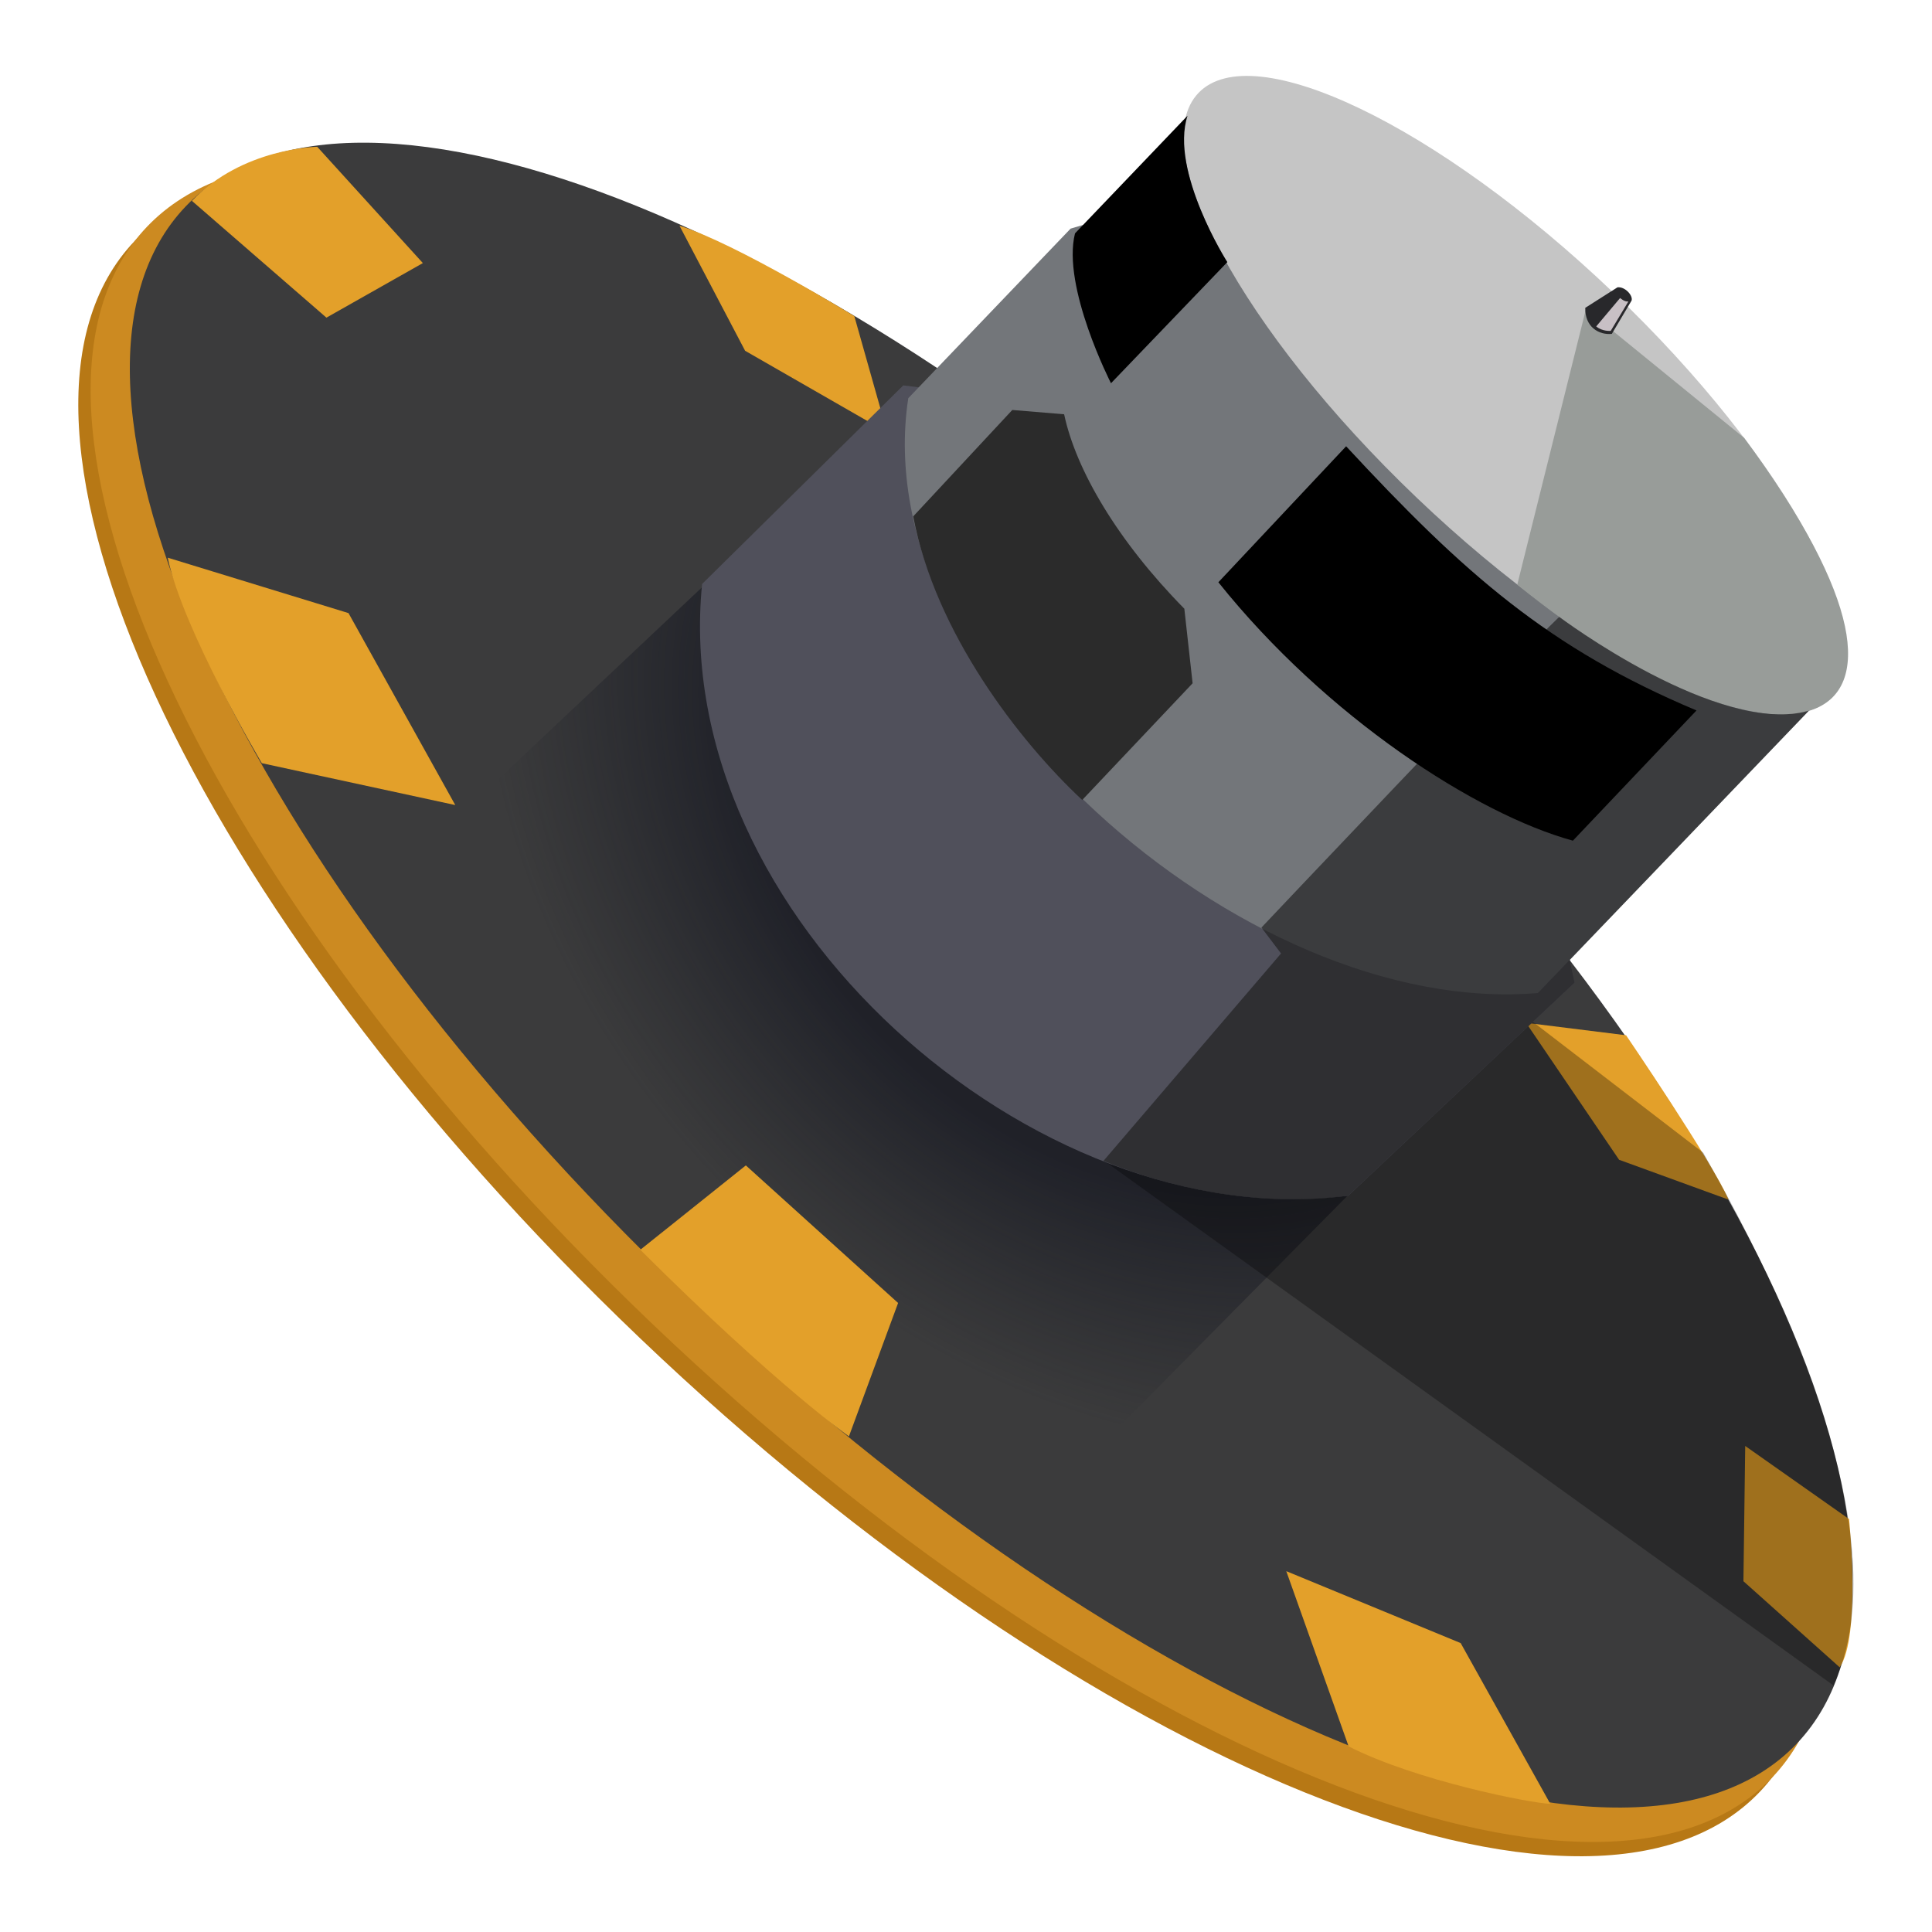
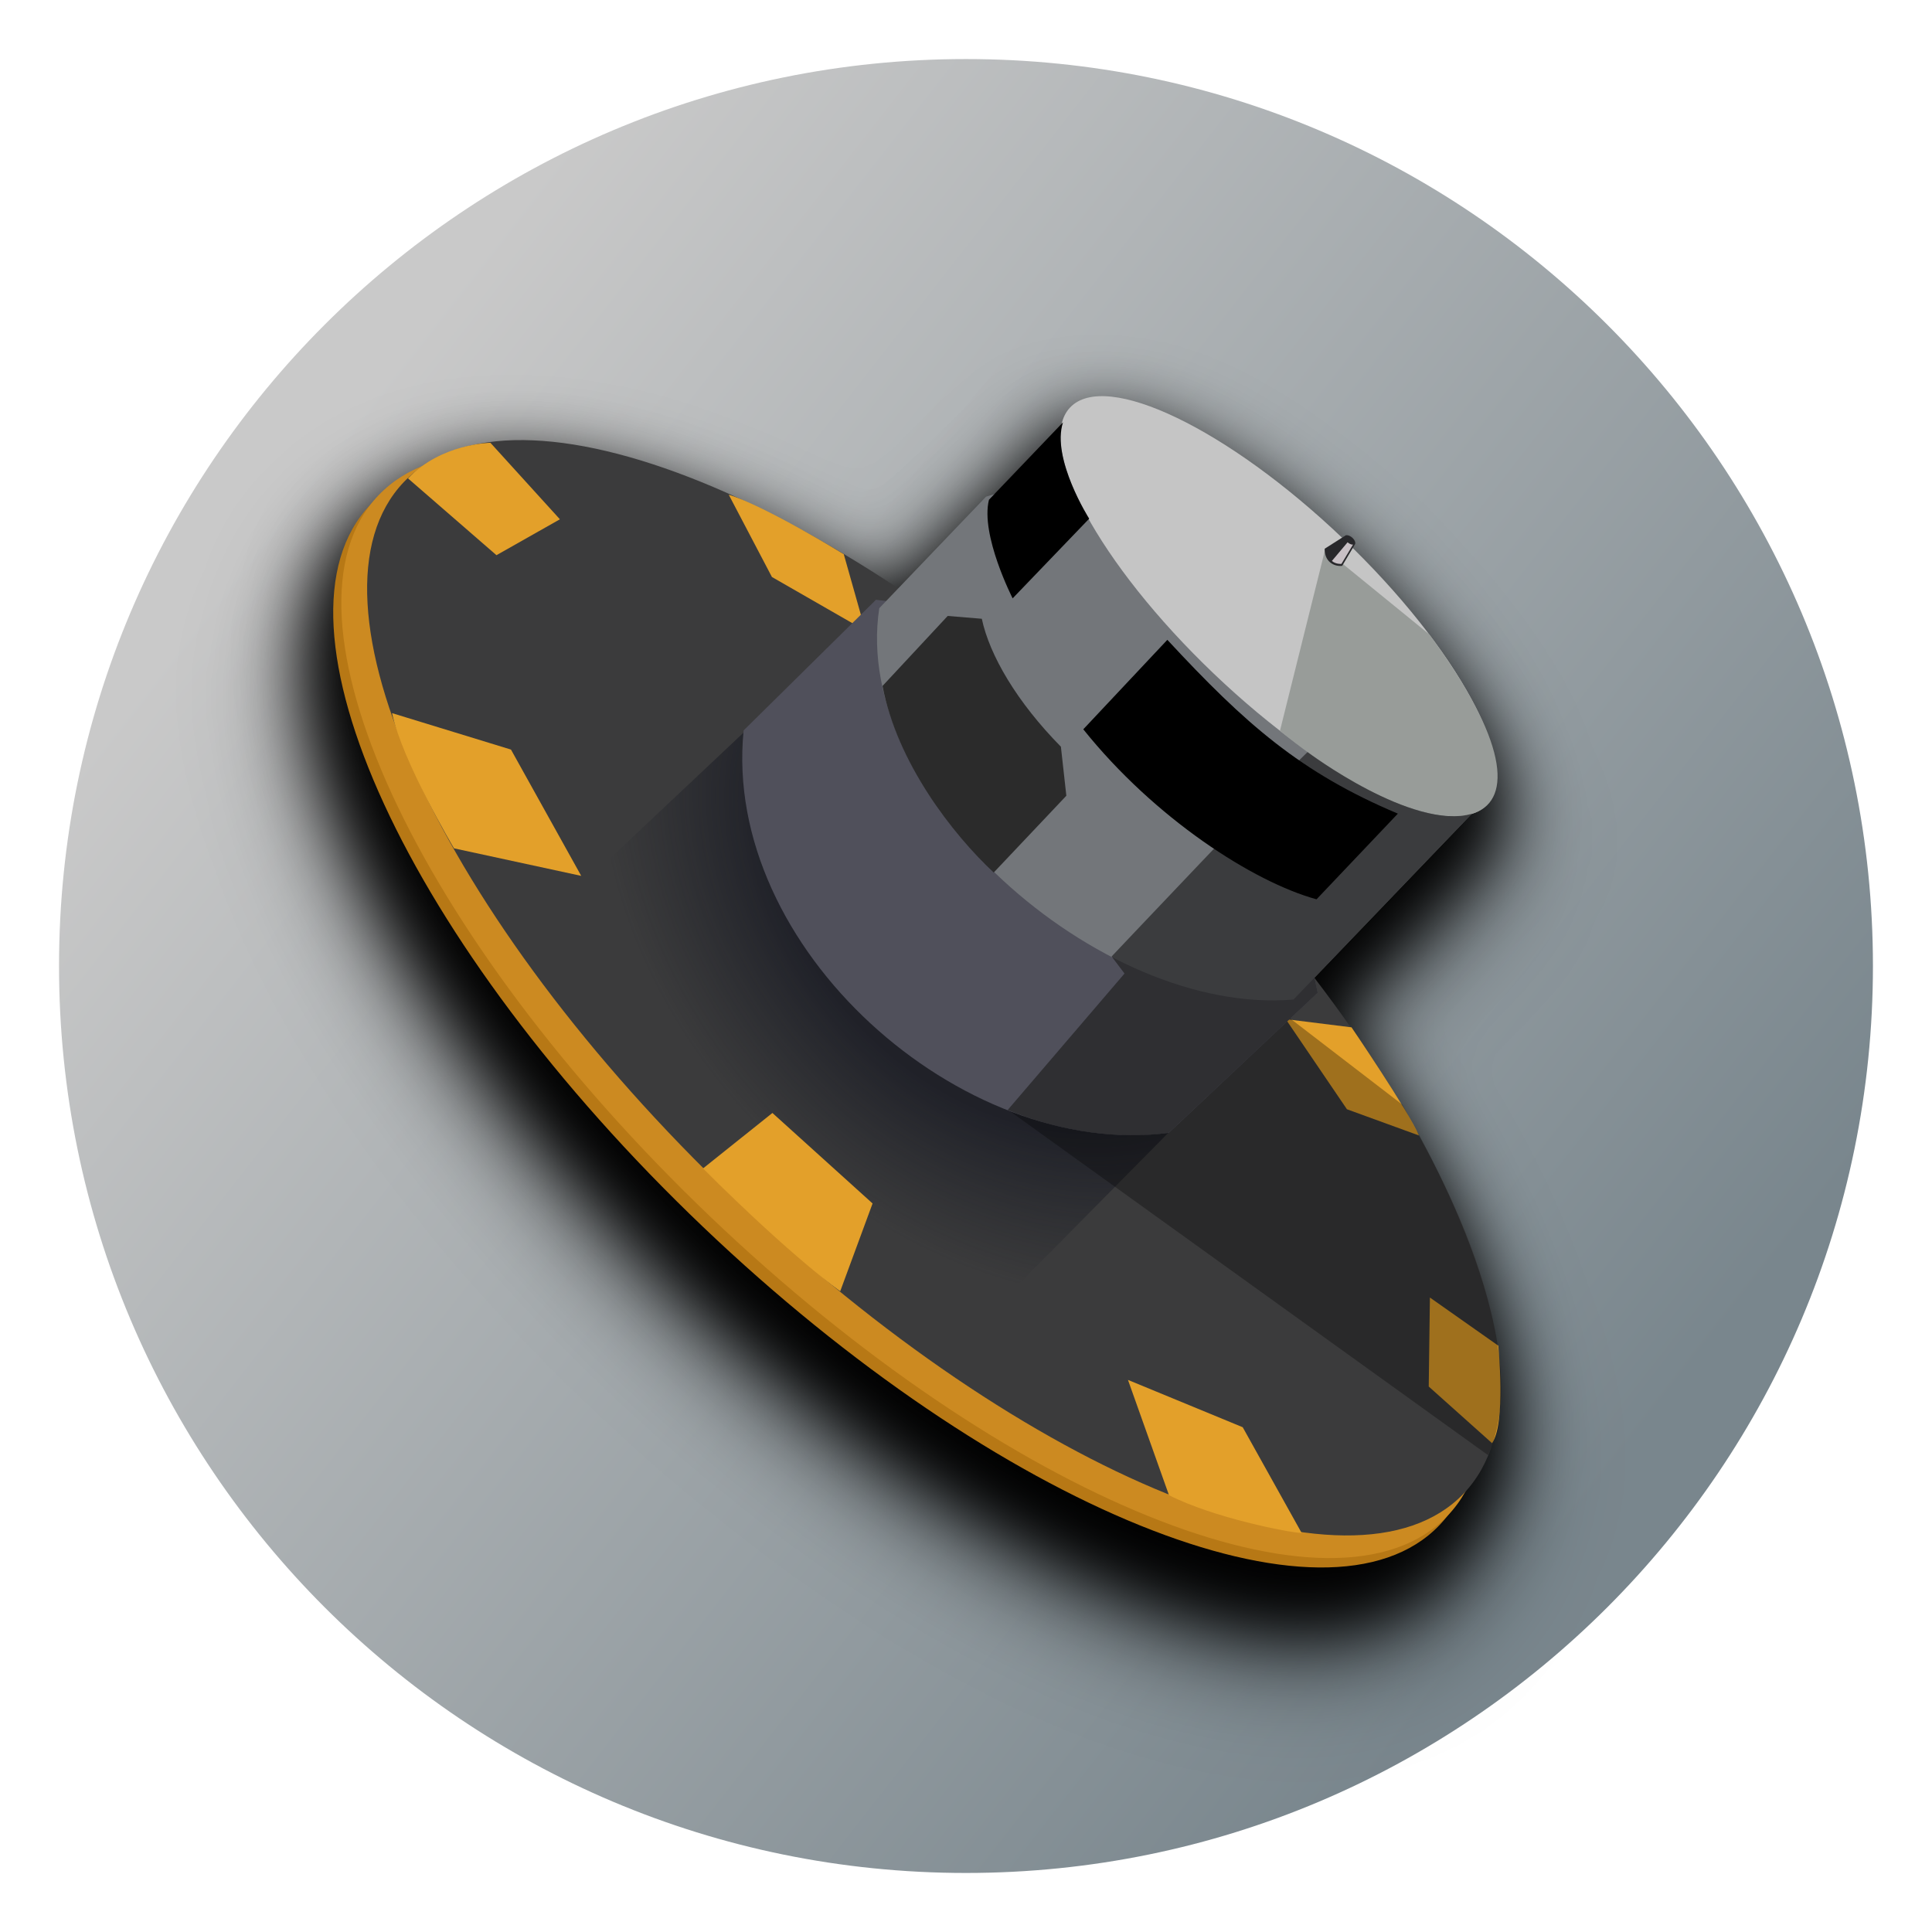
<svg xmlns="http://www.w3.org/2000/svg" xmlns:xlink="http://www.w3.org/1999/xlink" width="180" height="180" viewBox="0 0 47.625 47.625" version="1.1" id="svg1688">
  <defs id="defs1682">
+     <linearGradient id="linearGradient23">
+       <stop style="stop-color:#c9c9c9;stop-opacity:1;" offset="0" id="stop23" />
+       <stop style="stop-color:#79868d;stop-opacity:1;" offset="1" id="stop24" />
+     </linearGradient>
    <linearGradient id="swatch12">
      <stop style="stop-color:#ffffff;stop-opacity:1;" offset="0" id="stop12" />
    </linearGradient>
    <linearGradient id="linearGradient4">
      <stop style="stop-color:#11131e;stop-opacity:0.645;" offset="0.217" id="stop4" />
      <stop style="stop-color:#171a22;stop-opacity:0;" offset="0.358" id="stop5" />
    </linearGradient>
    <radialGradient xlink:href="#linearGradient4" id="radialGradient1" cx="27.417" cy="279.089" fx="27.417" fy="279.089" r="12.569" gradientTransform="matrix(-2.809006,-2.822951,2.18555,-2.174754,-505.5311,963.6217)" gradientUnits="userSpaceOnUse" />
+     <filter style="color-interpolation-filters:sRGB;" id="filter21" x="-0.179" y="-0.164" width="1.343" height="1.392">
+       <feFlood result="flood" in="SourceGraphic" flood-opacity="1" flood-color="rgb(0,0,0)" id="feFlood20" />
+       <feGaussianBlur result="blur" in="SourceGraphic" stdDeviation="1.5" id="feGaussianBlur20" />
+       <feOffset result="offset" in="blur" dx="-0.306" dy="1.4" id="feOffset20" />
+       <feComposite result="comp1" operator="in" in="flood" in2="offset" id="feComposite20" />
+       <feComposite result="fbSourceGraphic" operator="over" in="SourceGraphic" in2="comp1" id="feComposite21" />
+       <feColorMatrix result="fbSourceGraphicAlpha" in="fbSourceGraphic" values="0 0 0 -1 0 0 0 0 -1 0 0 0 0 -1 0 0 0 0 1 0" id="feColorMatrix21" />
+       <feFlood id="feFlood21" result="flood" in="fbSourceGraphic" flood-opacity="1" flood-color="rgb(0,0,0)" />
+       <feGaussianBlur id="feGaussianBlur21" result="blur" in="fbSourceGraphic" stdDeviation="1.5" />
+       <feOffset id="feOffset21" result="offset" in="blur" dx="-0.306" dy="1.4" />
+       <feComposite id="feComposite22" result="comp1" operator="in" in="flood" in2="offset" />
+       <feComposite id="feComposite23" result="comp2" operator="over" in="fbSourceGraphic" in2="comp1" />
+     </filter>
+     <linearGradient xlink:href="#linearGradient23" id="linearGradient24" x1="7.817" y1="271.273" x2="39.808" y2="296.268" gradientUnits="userSpaceOnUse" />
  </defs>
  <g id="layer1" transform="translate(0,-259.9583)">
-     <g id="g1" transform="translate(0.4386272,0.4263915)">
+     <rect style="fill:url(#linearGradient24);stroke:none;stroke-width:0.423;stroke-linecap:round;stroke-linejoin:round;stroke-dasharray:none;stroke-opacity:1;paint-order:markers fill stroke" id="rect1" width="44.714" height="44.714" x="1.455" y="261.414" ry="22.357" rx="22.357" />
+     <g id="g1" transform="matrix(0.6579217,0,0,0.6579217,7.232615,97.74091)" style="filter:url(#filter21)">
      <ellipse transform="rotate(43.66126)" ry="10.964" rx="27.687" cy="190.065" cx="213.052" id="path5076-4-5-3" style="fill:#b77815;fill-opacity:1;stroke:none;stroke-width:1.038;stroke-linecap:round;stroke-linejoin:round;stroke-miterlimit:4;stroke-dasharray:none;stroke-dashoffset:0;stroke-opacity:1;paint-order:normal" />
      <ellipse transform="rotate(43.66126)" ry="10.964" rx="27.687" cy="189.6" cx="213.029" id="path5076-4-3" style="fill:#cc8a21;fill-opacity:1;stroke:none;stroke-width:1.038;stroke-linecap:round;stroke-linejoin:round;stroke-miterlimit:4;stroke-dasharray:none;stroke-dashoffset:0;stroke-opacity:1;paint-order:normal" />
      <ellipse transform="rotate(43.66126)" ry="10.868" rx="27.446" cy="188.579" cx="213.132" id="path5076-2" style="fill:#3b3b3c;fill-opacity:1;stroke:none;stroke-width:1.029;stroke-linecap:round;stroke-linejoin:round;stroke-miterlimit:4;stroke-dasharray:none;stroke-dashoffset:0;stroke-opacity:1;paint-order:normal" />
      <path id="path5104-9" d="m 3.696,273.279 c 0.367,1.772 2.32,5.066 2.32,5.066 l 4.768,1.032 -2.632,-4.732 z" style="fill:#e3a02a;fill-opacity:1;stroke:none;stroke-width:0.272px;stroke-linecap:butt;stroke-linejoin:miter;stroke-opacity:1" />
      <path id="path5106-8" d="m 4.293,264.484 3.315,2.878 2.377,-1.345 -2.604,-2.867 c 0,0 -1.843,0.024 -3.088,1.333 z" style="fill:#e3a02a;fill-opacity:1;stroke:none;stroke-width:0.272px;stroke-linecap:butt;stroke-linejoin:miter;stroke-opacity:1" />
      <path id="path5110-0" d="m 45.142,296.978 c 0,0 0.296,2.888 -0.231,3.654 l -2.373,-2.122 0.044,-3.334 z" style="fill:#e3a02a;fill-opacity:1;stroke:none;stroke-width:0.272px;stroke-linecap:butt;stroke-linejoin:miter;stroke-opacity:1" />
      <path id="path5112-5" d="m 39.645,285.052 c 0,0 2.128,3.126 2.527,4.052 l -2.699,-0.983 -2.293,-3.376 z" style="fill:#e3a02a;fill-opacity:1;stroke:none;stroke-width:0.272px;stroke-linecap:butt;stroke-linejoin:miter;stroke-opacity:1" />
      <path style="fill:url(#radialGradient1);stroke:none;stroke-width:0.357px;stroke-linecap:butt;stroke-linejoin:miter;stroke-opacity:1" d="m 17.164,273.729 -8.852,8.34 6.724,7.952 9.179,7.649 8.627,-8.726 z" id="path3" />
      <path id="path5183-3" d="m 26.763,288.135 17.995,12.945 c 2.005,-4.34 -2.73,-12.243 -3.21,-13.132 L 28.174,277.673 Z" style="fill:#000000;fill-opacity:0.299;stroke:none;stroke-width:0.272px;stroke-linecap:butt;stroke-linejoin:miter;stroke-opacity:1" />
      <path id="path5102-1" d="m 15.345,290.34 c 3.432,3.416 5.143,4.599 5.143,4.599 l 1.212,-3.288 -3.753,-3.391 z" style="fill:#e3a02a;fill-opacity:1;stroke:none;stroke-width:0.272px;stroke-linecap:butt;stroke-linejoin:miter;stroke-opacity:1" />
      <path id="path5108-9" d="m 32.806,302.581 c 1.65,0.843 4.502,1.406 4.971,1.416 l -2.209,-3.962 -4.299,-1.773 z" style="fill:#e3a02a;fill-opacity:1;stroke:none;stroke-width:0.272px;stroke-linecap:butt;stroke-linejoin:miter;stroke-opacity:1" />
      <path id="path5114-2" d="m 16.311,265.096 c 1.389,0.431 4.31,2.229 4.31,2.229 l 0.809,2.864 -3.501,-2.01 z" style="fill:#e3a02a;fill-opacity:1;stroke:none;stroke-width:0.272px;stroke-linecap:butt;stroke-linejoin:miter;stroke-opacity:1" />
      <path id="path5146-6" d="m 35.621,270.752 -13.793,-1.72 -4.959,4.895 c -0.82,8.162 8.193,16.093 15.929,15.078 l 5.577,-5.249 z" style="fill:#50505b;fill-opacity:1;stroke:none;stroke-width:0.272px;stroke-linecap:butt;stroke-linejoin:miter;stroke-opacity:1" />
      <path id="path5148-6" d="m 25.952,265.168 -4.001,4.18 c -1.075,7.009 8.241,15.281 15.52,14.663 l 7.316,-7.622 -15.301,-14.531 -3.082,3.175" style="fill:#73767a;fill-opacity:1;stroke:none;stroke-width:0.272px;stroke-linecap:butt;stroke-linejoin:miter;stroke-opacity:1" />
      <ellipse transform="rotate(43.66126)" ry="3.502" rx="10.786" cy="169.32" cx="212.602" id="path5150-4" style="fill:#c5c5c5;fill-opacity:1;stroke:none;stroke-width:1.029;stroke-linecap:round;stroke-linejoin:round;stroke-miterlimit:4;stroke-dasharray:none;stroke-dashoffset:0;stroke-opacity:1;paint-order:normal" />
      <path id="path5152-7" d="m 38.656,267.15 -1.693,6.794 c 6.165,5.016 11.497,4.365 5.593,-3.618 z" style="fill:#989c99;fill-opacity:1;stroke:none;stroke-width:0.268px;stroke-linecap:butt;stroke-linejoin:miter;stroke-opacity:1" />
      <path id="path5154-3" d="m 38.639,267.12 c -0.011,0.473 0.337,0.675 0.655,0.642 l 0.487,-0.821 c 0.04,-0.126 -0.166,-0.35 -0.348,-0.326 z" style="fill:#28282b;fill-opacity:1;stroke:none;stroke-width:0.272px;stroke-linecap:butt;stroke-linejoin:miter;stroke-opacity:1" />
      <path id="path5175-6" d="m 39.498,266.878 c 0,0 0.109,0.101 0.204,0.085 l -0.435,0.725 c 0,0 -0.207,0.02 -0.358,-0.11 z" style="fill:#c8c0c5;fill-opacity:1;stroke:none;stroke-width:0.242px;stroke-linecap:butt;stroke-linejoin:miter;stroke-opacity:1" />
      <path style="fill:#1d1d1d;fill-opacity:0.643;stroke:none;stroke-width:0.358px;stroke-linecap:butt;stroke-linejoin:miter;stroke-opacity:1" d="m 30.656,282.396 0.484,0.64 -4.378,5.113 c 3.379,1.38 6.04,0.851 6.04,0.851 l 5.574,-5.244 -0.119,-0.562 5.896,-6.146 c -2.204,0.651 -6.157,-2.309 -6.157,-2.309 -0.952,0.907 -7.339,7.657 -7.339,7.657 z" id="path2" />
      <path id="path5179-4" d="m 32.744,270.533 c 2.92,3.149 4.995,4.98 8.637,6.512 l -3.047,3.21 c -2.376,-0.65 -6.075,-3.041 -8.739,-6.37 z" style="fill:#000000;fill-opacity:1;stroke:none;stroke-width:0.314px;stroke-linecap:butt;stroke-linejoin:miter;stroke-opacity:1" />
      <path id="path5177-0" d="m 29.816,265.993 -2.868,2.986 c 0,0 -1.217,-2.379 -0.887,-3.694 l 2.774,-2.901 c -0.445,1.368 0.981,3.609 0.981,3.609 z" style="fill:#000000;fill-opacity:1;stroke:none;stroke-width:0.272px;stroke-linecap:butt;stroke-linejoin:miter;stroke-opacity:1" />
      <path id="path5181-9" d="m 22.072,272.262 2.443,-2.624 1.278,0.106 c 0.29,1.369 1.315,3.12 2.963,4.793 l 0.204,1.838 -2.721,2.877 c -1.539,-1.435 -3.626,-4.121 -4.166,-6.989 z" style="fill:#2a2a2a;fill-opacity:0.978;stroke:none;stroke-width:0.272px;stroke-linecap:butt;stroke-linejoin:miter;stroke-opacity:1" />
    </g>
  </g>
</svg>
